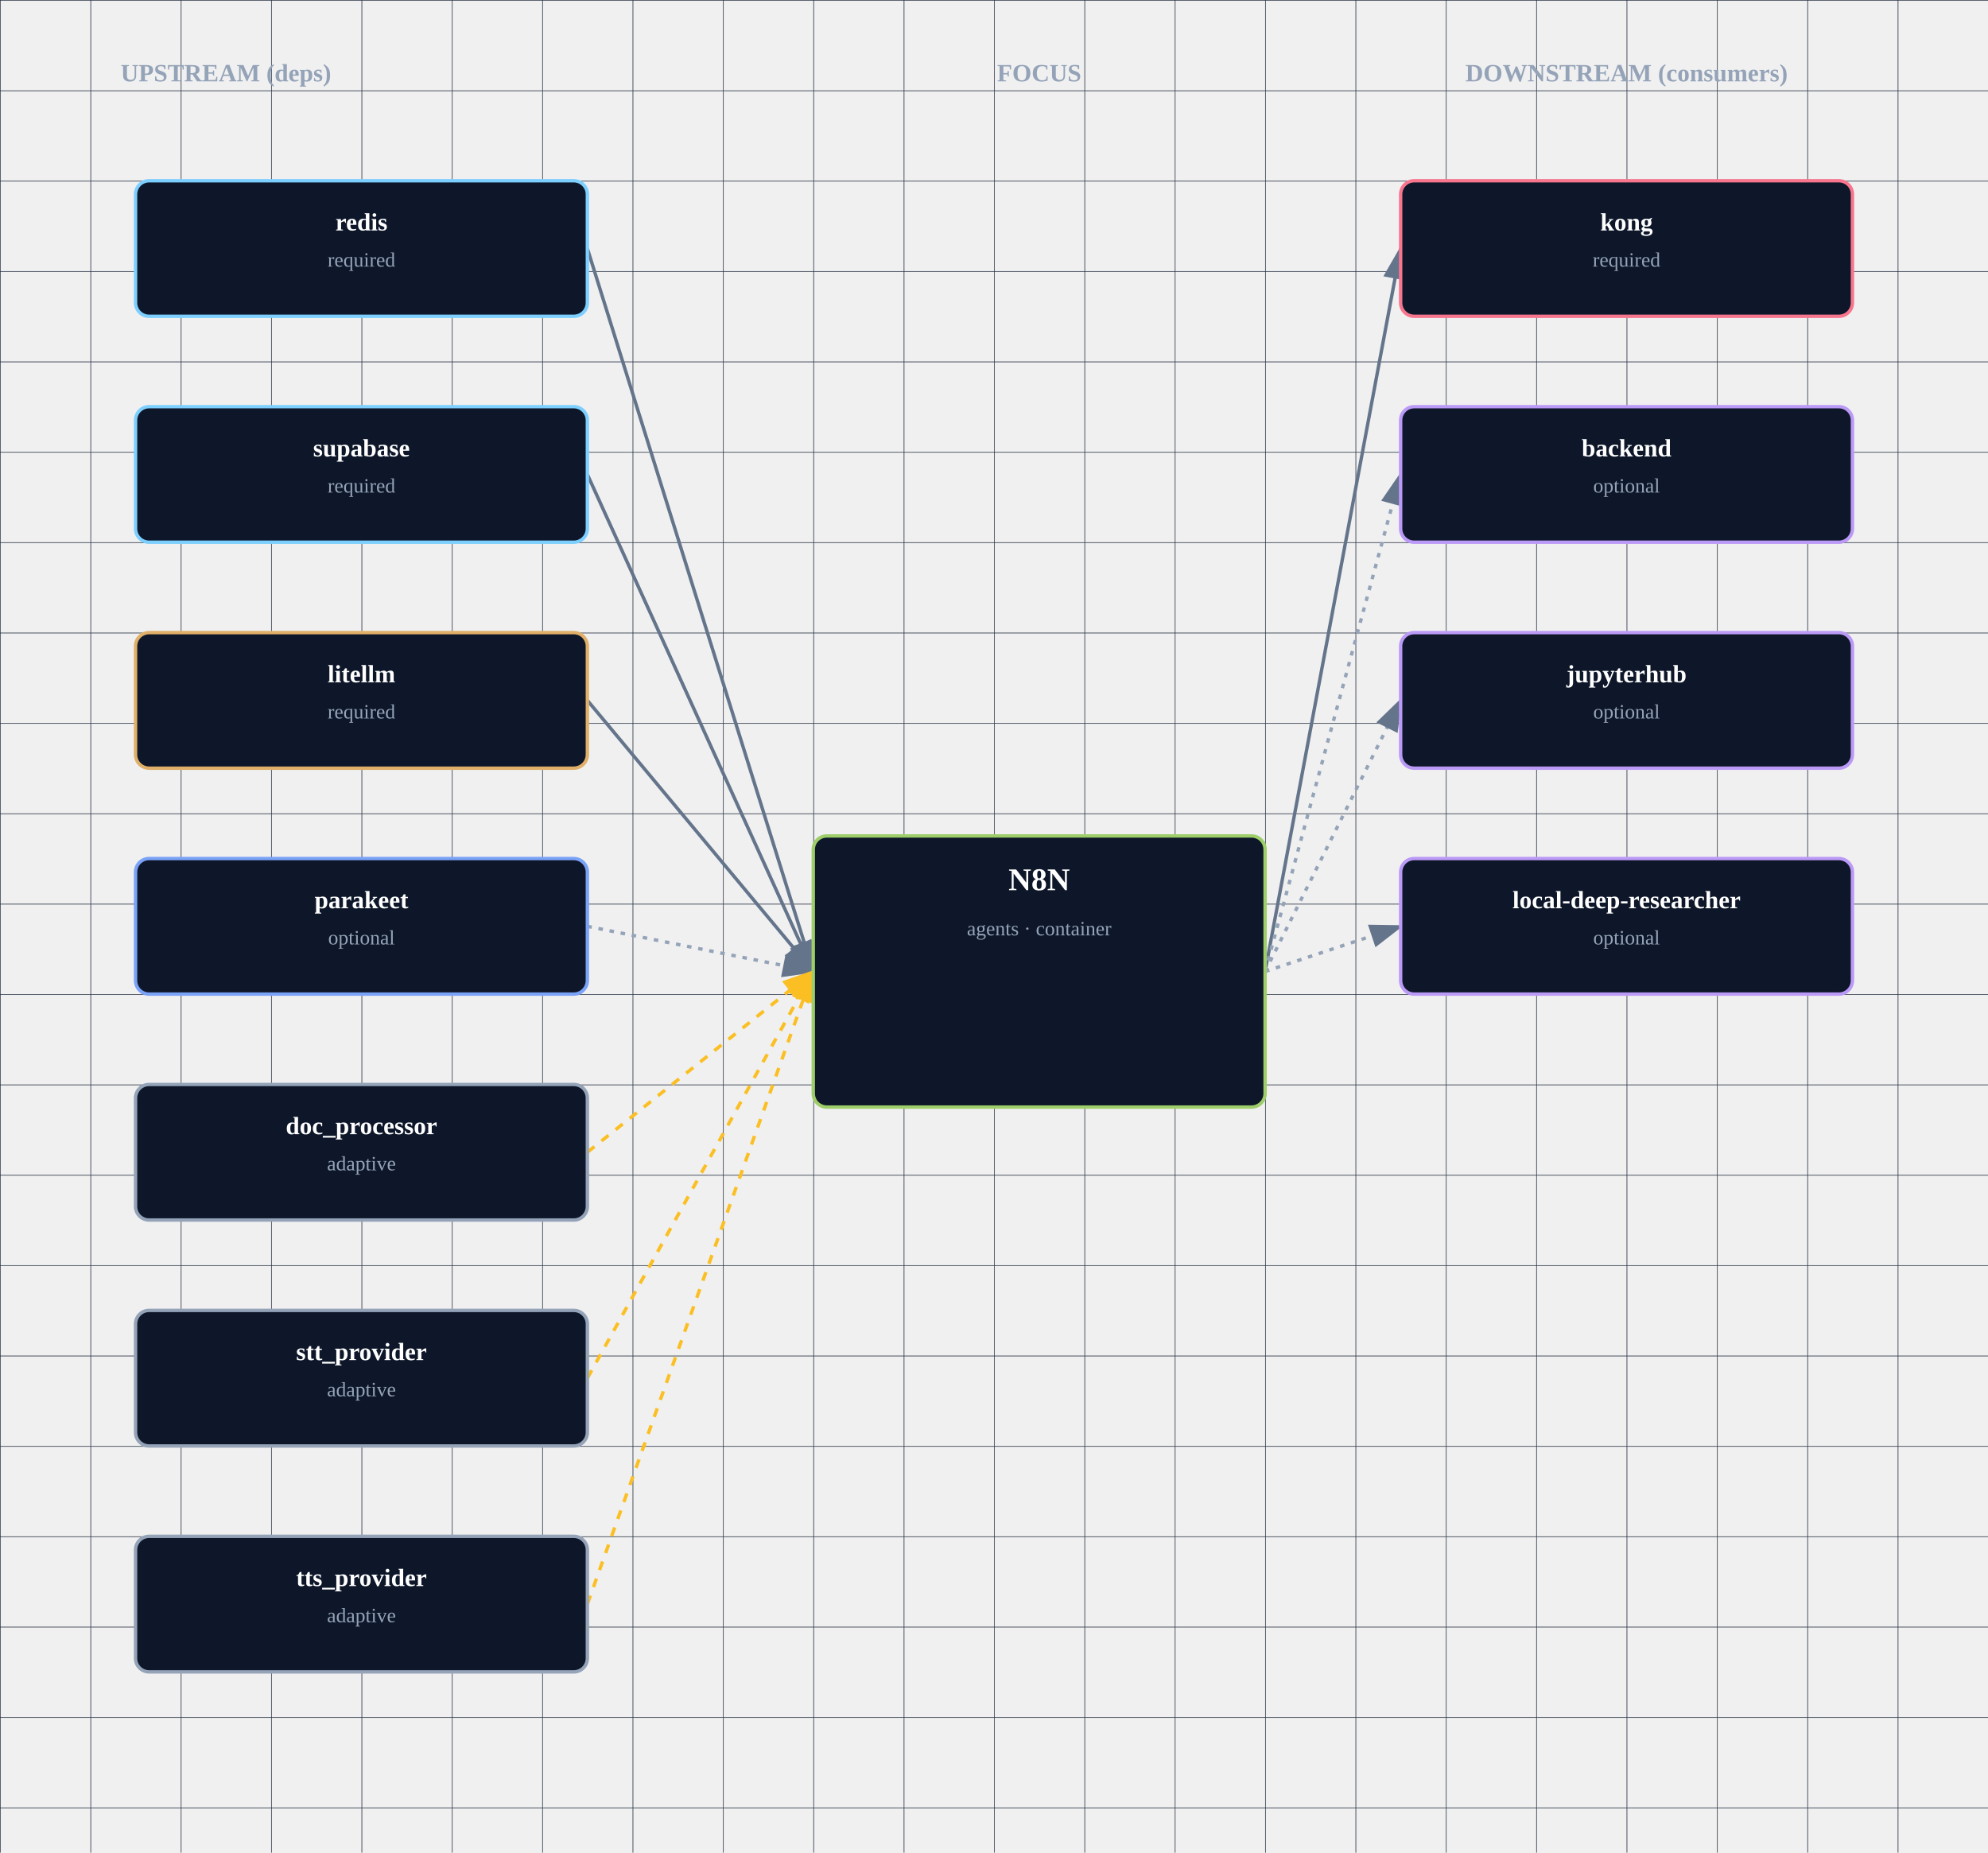
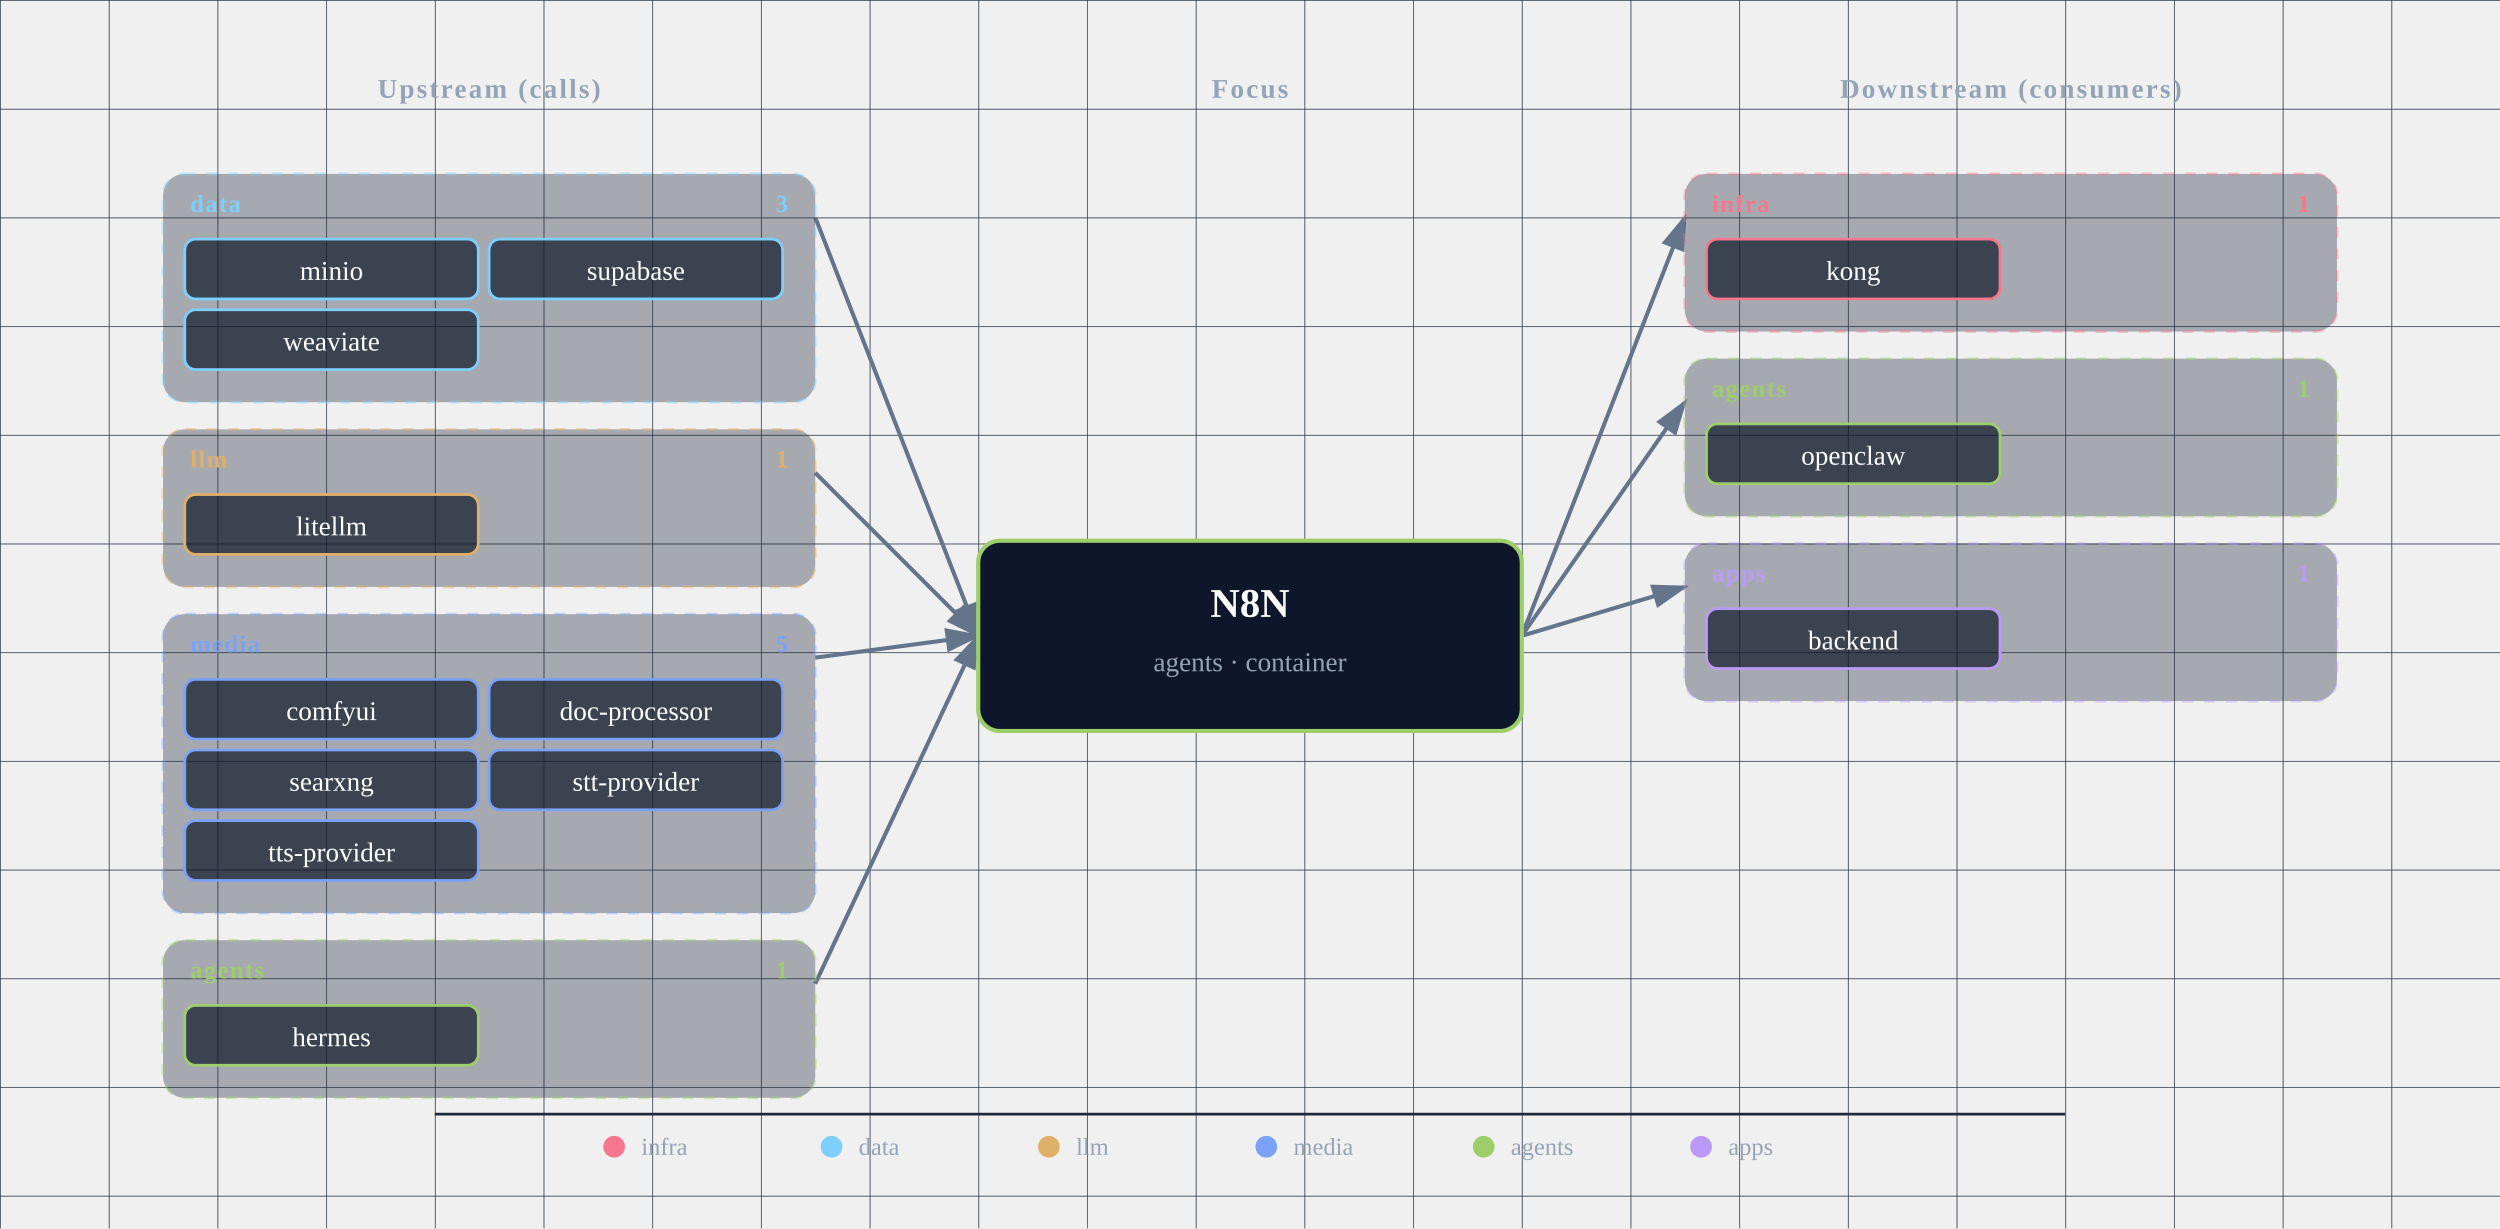
- <svg xmlns="http://www.w3.org/2000/svg" viewBox="0 0 880 820">
+ <svg xmlns="http://www.w3.org/2000/svg" viewBox="0 0 920 452">
  <defs>
    <pattern id="grid" width="40" height="40" patternUnits="userSpaceOnUse">
      <path d="M 40 0 L 0 0 0 40" fill="none" stroke="#1e293b" stroke-width="0.5" />
    </pattern>
-     <marker id="arrowhead-solid" markerWidth="10" markerHeight="7" refX="9" refY="3.5" orient="auto">
-       <polygon points="0 0, 10 3.5, 0 7" fill="#64748b" />
+     <marker id="arrowhead" markerWidth="9" markerHeight="6" refX="8" refY="3" orient="auto">
+       <polygon points="0 0, 9 3, 0 6" fill="#64748b" />
    </marker>
-     <marker id="arrowhead-dashed" markerWidth="10" markerHeight="7" refX="9" refY="3.5" orient="auto">
-       <polygon points="0 0, 10 3.5, 0 7" fill="#fbbf24" />
-     </marker>
+     <filter id="focus-glow" x="-50%" y="-50%" width="200%" height="200%">
+       <feGaussianBlur in="SourceAlpha" stdDeviation="6" />
+       <feFlood flood-color="#9ece6a" flood-opacity="0.6" />
+       <feComposite in2="SourceAlpha" operator="in" />
+       <feMerge>
+         <feMergeNode />
+         <feMergeNode in="SourceGraphic" />
+       </feMerge>
+     </filter>
  </defs>
-   <rect width="880" height="820" fill="url(#grid)" />
-   <text x="100" y="36" fill="#94a3b8" font-size="11" font-weight="600" text-anchor="middle">UPSTREAM (deps)</text>
-   <text x="460" y="36" fill="#94a3b8" font-size="11" font-weight="600" text-anchor="middle">FOCUS</text>
-   <text x="720" y="36" fill="#94a3b8" font-size="11" font-weight="600" text-anchor="middle">DOWNSTREAM (consumers)</text>
-   <line x1="260" y1="110" x2="360" y2="430" stroke="#64748b" stroke-width="1.5" marker-end="url(#arrowhead-solid)" />
-   <line x1="260" y1="210" x2="360" y2="430" stroke="#64748b" stroke-width="1.5" marker-end="url(#arrowhead-solid)" />
-   <line x1="260" y1="310" x2="360" y2="430" stroke="#64748b" stroke-width="1.5" marker-end="url(#arrowhead-solid)" />
-   <line x1="260" y1="410" x2="360" y2="430" stroke="#94a3b8" stroke-width="1.5" stroke-dasharray="2,3" marker-end="url(#arrowhead-solid)" />
-   <line x1="260" y1="510" x2="360" y2="430" stroke="#fbbf24" stroke-width="1.5" stroke-dasharray="4,4" marker-end="url(#arrowhead-dashed)" />
-   <line x1="260" y1="610" x2="360" y2="430" stroke="#fbbf24" stroke-width="1.5" stroke-dasharray="4,4" marker-end="url(#arrowhead-dashed)" />
-   <line x1="260" y1="710" x2="360" y2="430" stroke="#fbbf24" stroke-width="1.5" stroke-dasharray="4,4" marker-end="url(#arrowhead-dashed)" />
-   <line x1="560" y1="430" x2="620" y2="110" stroke="#64748b" stroke-width="1.5" marker-end="url(#arrowhead-solid)" />
-   <line x1="560" y1="430" x2="620" y2="210" stroke="#94a3b8" stroke-width="1.5" stroke-dasharray="2,3" marker-end="url(#arrowhead-solid)" />
-   <line x1="560" y1="430" x2="620" y2="310" stroke="#94a3b8" stroke-width="1.5" stroke-dasharray="2,3" marker-end="url(#arrowhead-solid)" />
-   <line x1="560" y1="430" x2="620" y2="410" stroke="#94a3b8" stroke-width="1.5" stroke-dasharray="2,3" marker-end="url(#arrowhead-solid)" />
-   <g class="box-required">
-     <rect x="60" y="80" width="200" height="60" rx="6" fill="#0f172a" />
-     <rect x="60" y="80" width="200" height="60" rx="6" fill="rgba(15, 23, 42, 0.7)" stroke="#7dcfff" stroke-width="1.5" />
-     <text x="160" y="102" fill="white" font-size="11" font-weight="600" text-anchor="middle">redis</text>
-     <text x="160" y="118" fill="#94a3b8" font-size="9" text-anchor="middle">required</text>
+   <rect width="920" height="452" fill="url(#grid)" />
+   <text x="180" y="36" fill="#94a3b8" font-size="10" font-weight="600" text-anchor="middle" letter-spacing="0.08em">Upstream (calls)</text>
+   <text x="460" y="36" fill="#94a3b8" font-size="10" font-weight="600" text-anchor="middle" letter-spacing="0.08em">Focus</text>
+   <text x="740" y="36" fill="#94a3b8" font-size="10" font-weight="600" text-anchor="middle" letter-spacing="0.08em">Downstream (consumers)</text>
+   <line x1="300" y1="80" x2="360" y2="234" stroke="#64748b" stroke-width="1.5" marker-end="url(#arrowhead)" />
+   <line x1="300" y1="174" x2="360" y2="234" stroke="#64748b" stroke-width="1.5" marker-end="url(#arrowhead)" />
+   <line x1="300" y1="242" x2="360" y2="234" stroke="#64748b" stroke-width="1.5" marker-end="url(#arrowhead)" />
+   <line x1="300" y1="362" x2="360" y2="234" stroke="#64748b" stroke-width="1.5" marker-end="url(#arrowhead)" />
+   <line x1="560" y1="234" x2="620" y2="80" stroke="#64748b" stroke-width="1.5" marker-end="url(#arrowhead)" />
+   <line x1="560" y1="234" x2="620" y2="148" stroke="#64748b" stroke-width="1.5" marker-end="url(#arrowhead)" />
+   <line x1="560" y1="234" x2="620" y2="216" stroke="#64748b" stroke-width="1.5" marker-end="url(#arrowhead)" />
+   <g>
+     <g class="cluster">
+       <rect x="60" y="64" width="240" height="84" rx="8" fill="rgba(30,41,59,0.35)" stroke="#7dcfff" stroke-width="1" stroke-dasharray="4,4" stroke-opacity="0.4" />
+       <text x="70" y="78" fill="#7dcfff" font-size="9" font-weight="700" text-anchor="start" style="letter-spacing:0.06em;text-transform:uppercase;">data</text>
+       <text x="290" y="78" fill="#7dcfff" font-size="9" font-weight="600" text-anchor="end">3</text>
+     </g>
+     <g>
+       <rect x="68" y="88" width="108" height="22" rx="4" fill="rgba(15,23,42,0.7)" stroke="#7dcfff" stroke-width="1" />
+       <text x="122" y="103" fill="white" font-size="10" text-anchor="middle">minio</text>
+     </g>
+     <g>
+       <rect x="180" y="88" width="108" height="22" rx="4" fill="rgba(15,23,42,0.7)" stroke="#7dcfff" stroke-width="1" />
+       <text x="234" y="103" fill="white" font-size="10" text-anchor="middle">supabase</text>
+     </g>
+     <g>
+       <rect x="68" y="114" width="108" height="22" rx="4" fill="rgba(15,23,42,0.7)" stroke="#7dcfff" stroke-width="1" />
+       <text x="122" y="129" fill="white" font-size="10" text-anchor="middle">weaviate</text>
+     </g>
+     <g class="cluster">
+       <rect x="60" y="158" width="240" height="58" rx="8" fill="rgba(30,41,59,0.35)" stroke="#e0af68" stroke-width="1" stroke-dasharray="4,4" stroke-opacity="0.4" />
+       <text x="70" y="172" fill="#e0af68" font-size="9" font-weight="700" text-anchor="start" style="letter-spacing:0.06em;text-transform:uppercase;">llm</text>
+       <text x="290" y="172" fill="#e0af68" font-size="9" font-weight="600" text-anchor="end">1</text>
+     </g>
+     <g>
+       <rect x="68" y="182" width="108" height="22" rx="4" fill="rgba(15,23,42,0.7)" stroke="#e0af68" stroke-width="1" />
+       <text x="122" y="197" fill="white" font-size="10" text-anchor="middle">litellm</text>
+     </g>
+     <g class="cluster">
+       <rect x="60" y="226" width="240" height="110" rx="8" fill="rgba(30,41,59,0.35)" stroke="#7aa2f7" stroke-width="1" stroke-dasharray="4,4" stroke-opacity="0.4" />
+       <text x="70" y="240" fill="#7aa2f7" font-size="9" font-weight="700" text-anchor="start" style="letter-spacing:0.06em;text-transform:uppercase;">media</text>
+       <text x="290" y="240" fill="#7aa2f7" font-size="9" font-weight="600" text-anchor="end">5</text>
+     </g>
+     <g>
+       <rect x="68" y="250" width="108" height="22" rx="4" fill="rgba(15,23,42,0.7)" stroke="#7aa2f7" stroke-width="1" />
+       <text x="122" y="265" fill="white" font-size="10" text-anchor="middle">comfyui</text>
+     </g>
+     <g>
+       <rect x="180" y="250" width="108" height="22" rx="4" fill="rgba(15,23,42,0.7)" stroke="#7aa2f7" stroke-width="1" />
+       <text x="234" y="265" fill="white" font-size="10" text-anchor="middle">doc-processor</text>
+     </g>
+     <g>
+       <rect x="68" y="276" width="108" height="22" rx="4" fill="rgba(15,23,42,0.7)" stroke="#7aa2f7" stroke-width="1" />
+       <text x="122" y="291" fill="white" font-size="10" text-anchor="middle">searxng</text>
+     </g>
+     <g>
+       <rect x="180" y="276" width="108" height="22" rx="4" fill="rgba(15,23,42,0.7)" stroke="#7aa2f7" stroke-width="1" />
+       <text x="234" y="291" fill="white" font-size="10" text-anchor="middle">stt-provider</text>
+     </g>
+     <g>
+       <rect x="68" y="302" width="108" height="22" rx="4" fill="rgba(15,23,42,0.7)" stroke="#7aa2f7" stroke-width="1" />
+       <text x="122" y="317" fill="white" font-size="10" text-anchor="middle">tts-provider</text>
+     </g>
+     <g class="cluster">
+       <rect x="60" y="346" width="240" height="58" rx="8" fill="rgba(30,41,59,0.35)" stroke="#9ece6a" stroke-width="1" stroke-dasharray="4,4" stroke-opacity="0.4" />
+       <text x="70" y="360" fill="#9ece6a" font-size="9" font-weight="700" text-anchor="start" style="letter-spacing:0.06em;text-transform:uppercase;">agents</text>
+       <text x="290" y="360" fill="#9ece6a" font-size="9" font-weight="600" text-anchor="end">1</text>
+     </g>
+     <g>
+       <rect x="68" y="370" width="108" height="22" rx="4" fill="rgba(15,23,42,0.7)" stroke="#9ece6a" stroke-width="1" />
+       <text x="122" y="385" fill="white" font-size="10" text-anchor="middle">hermes</text>
+     </g>
  </g>
-   <g class="box-required">
-     <rect x="60" y="180" width="200" height="60" rx="6" fill="#0f172a" />
-     <rect x="60" y="180" width="200" height="60" rx="6" fill="rgba(15, 23, 42, 0.7)" stroke="#7dcfff" stroke-width="1.5" />
-     <text x="160" y="202" fill="white" font-size="11" font-weight="600" text-anchor="middle">supabase</text>
-     <text x="160" y="218" fill="#94a3b8" font-size="9" text-anchor="middle">required</text>
+   <g>
+     <g class="cluster">
+       <rect x="620" y="64" width="240" height="58" rx="8" fill="rgba(30,41,59,0.35)" stroke="#f7768e" stroke-width="1" stroke-dasharray="4,4" stroke-opacity="0.4" />
+       <text x="630" y="78" fill="#f7768e" font-size="9" font-weight="700" text-anchor="start" style="letter-spacing:0.06em;text-transform:uppercase;">infra</text>
+       <text x="850" y="78" fill="#f7768e" font-size="9" font-weight="600" text-anchor="end">1</text>
+     </g>
+     <g>
+       <rect x="628" y="88" width="108" height="22" rx="4" fill="rgba(15,23,42,0.7)" stroke="#f7768e" stroke-width="1" />
+       <text x="682" y="103" fill="white" font-size="10" text-anchor="middle">kong</text>
+     </g>
+     <g class="cluster">
+       <rect x="620" y="132" width="240" height="58" rx="8" fill="rgba(30,41,59,0.35)" stroke="#9ece6a" stroke-width="1" stroke-dasharray="4,4" stroke-opacity="0.4" />
+       <text x="630" y="146" fill="#9ece6a" font-size="9" font-weight="700" text-anchor="start" style="letter-spacing:0.06em;text-transform:uppercase;">agents</text>
+       <text x="850" y="146" fill="#9ece6a" font-size="9" font-weight="600" text-anchor="end">1</text>
+     </g>
+     <g>
+       <rect x="628" y="156" width="108" height="22" rx="4" fill="rgba(15,23,42,0.7)" stroke="#9ece6a" stroke-width="1" />
+       <text x="682" y="171" fill="white" font-size="10" text-anchor="middle">openclaw</text>
+     </g>
+     <g class="cluster">
+       <rect x="620" y="200" width="240" height="58" rx="8" fill="rgba(30,41,59,0.35)" stroke="#bb9af7" stroke-width="1" stroke-dasharray="4,4" stroke-opacity="0.4" />
+       <text x="630" y="214" fill="#bb9af7" font-size="9" font-weight="700" text-anchor="start" style="letter-spacing:0.06em;text-transform:uppercase;">apps</text>
+       <text x="850" y="214" fill="#bb9af7" font-size="9" font-weight="600" text-anchor="end">1</text>
+     </g>
+     <g>
+       <rect x="628" y="224" width="108" height="22" rx="4" fill="rgba(15,23,42,0.7)" stroke="#bb9af7" stroke-width="1" />
+       <text x="682" y="239" fill="white" font-size="10" text-anchor="middle">backend</text>
+     </g>
  </g>
-   <g class="box-required">
-     <rect x="60" y="280" width="200" height="60" rx="6" fill="#0f172a" />
-     <rect x="60" y="280" width="200" height="60" rx="6" fill="rgba(15, 23, 42, 0.7)" stroke="#e0af68" stroke-width="1.5" />
-     <text x="160" y="302" fill="white" font-size="11" font-weight="600" text-anchor="middle">litellm</text>
-     <text x="160" y="318" fill="#94a3b8" font-size="9" text-anchor="middle">required</text>
+   <g class="focus" filter="url(#focus-glow)">
+     <rect x="360" y="199" width="200" height="70" rx="8" fill="#0f172a" stroke="#9ece6a" stroke-width="1.5" />
+     <text x="460" y="227" fill="white" font-size="15" font-weight="700" text-anchor="middle">N8N</text>
+     <text x="460" y="247" fill="#94a3b8" font-size="10" text-anchor="middle">agents · container</text>
  </g>
-   <g class="box-optional">
-     <rect x="60" y="380" width="200" height="60" rx="6" fill="#0f172a" />
-     <rect x="60" y="380" width="200" height="60" rx="6" fill="rgba(15, 23, 42, 0.7)" stroke="#7aa2f7" stroke-width="1.5" />
-     <text x="160" y="402" fill="white" font-size="11" font-weight="600" text-anchor="middle">parakeet</text>
-     <text x="160" y="418" fill="#94a3b8" font-size="9" text-anchor="middle">optional</text>
-   </g>
-   <g class="box-adaptive">
-     <rect x="60" y="480" width="200" height="60" rx="6" fill="#0f172a" />
-     <rect x="60" y="480" width="200" height="60" rx="6" fill="rgba(15, 23, 42, 0.7)" stroke="#94a3b8" stroke-width="1.5" />
-     <text x="160" y="502" fill="white" font-size="11" font-weight="600" text-anchor="middle">doc_processor</text>
-     <text x="160" y="518" fill="#94a3b8" font-size="9" text-anchor="middle">adaptive</text>
-   </g>
-   <g class="box-adaptive">
-     <rect x="60" y="580" width="200" height="60" rx="6" fill="#0f172a" />
-     <rect x="60" y="580" width="200" height="60" rx="6" fill="rgba(15, 23, 42, 0.7)" stroke="#94a3b8" stroke-width="1.5" />
-     <text x="160" y="602" fill="white" font-size="11" font-weight="600" text-anchor="middle">stt_provider</text>
-     <text x="160" y="618" fill="#94a3b8" font-size="9" text-anchor="middle">adaptive</text>
-   </g>
-   <g class="box-adaptive">
-     <rect x="60" y="680" width="200" height="60" rx="6" fill="#0f172a" />
-     <rect x="60" y="680" width="200" height="60" rx="6" fill="rgba(15, 23, 42, 0.7)" stroke="#94a3b8" stroke-width="1.5" />
-     <text x="160" y="702" fill="white" font-size="11" font-weight="600" text-anchor="middle">tts_provider</text>
-     <text x="160" y="718" fill="#94a3b8" font-size="9" text-anchor="middle">adaptive</text>
-   </g>
-   <g class="box-focus">
-     <rect x="360" y="370" width="200" height="120" rx="6" fill="#0f172a" />
-     <rect x="360" y="370" width="200" height="120" rx="6" fill="rgba(15, 23, 42, 0.7)" stroke="#9ece6a" stroke-width="1.5" />
-     <text x="460" y="394" fill="white" font-size="14" font-weight="600" text-anchor="middle">N8N</text>
-     <text x="460" y="414" fill="#94a3b8" font-size="9" text-anchor="middle">agents · container</text>
-   </g>
-   <g class="box-required">
-     <rect x="620" y="80" width="200" height="60" rx="6" fill="#0f172a" />
-     <rect x="620" y="80" width="200" height="60" rx="6" fill="rgba(15, 23, 42, 0.7)" stroke="#f7768e" stroke-width="1.5" />
-     <text x="720" y="102" fill="white" font-size="11" font-weight="600" text-anchor="middle">kong</text>
-     <text x="720" y="118" fill="#94a3b8" font-size="9" text-anchor="middle">required</text>
-   </g>
-   <g class="box-optional">
-     <rect x="620" y="180" width="200" height="60" rx="6" fill="#0f172a" />
-     <rect x="620" y="180" width="200" height="60" rx="6" fill="rgba(15, 23, 42, 0.7)" stroke="#bb9af7" stroke-width="1.5" />
-     <text x="720" y="202" fill="white" font-size="11" font-weight="600" text-anchor="middle">backend</text>
-     <text x="720" y="218" fill="#94a3b8" font-size="9" text-anchor="middle">optional</text>
-   </g>
-   <g class="box-optional">
-     <rect x="620" y="280" width="200" height="60" rx="6" fill="#0f172a" />
-     <rect x="620" y="280" width="200" height="60" rx="6" fill="rgba(15, 23, 42, 0.7)" stroke="#bb9af7" stroke-width="1.5" />
-     <text x="720" y="302" fill="white" font-size="11" font-weight="600" text-anchor="middle">jupyterhub</text>
-     <text x="720" y="318" fill="#94a3b8" font-size="9" text-anchor="middle">optional</text>
-   </g>
-   <g class="box-optional">
-     <rect x="620" y="380" width="200" height="60" rx="6" fill="#0f172a" />
-     <rect x="620" y="380" width="200" height="60" rx="6" fill="rgba(15, 23, 42, 0.7)" stroke="#bb9af7" stroke-width="1.5" />
-     <text x="720" y="402" fill="white" font-size="11" font-weight="600" text-anchor="middle">local-deep-researcher</text>
-     <text x="720" y="418" fill="#94a3b8" font-size="9" text-anchor="middle">optional</text>
+   <g class="legend">
+     <line x1="160" y1="410" x2="760" y2="410" stroke="#1e293b" stroke-width="1" />
+     <circle cx="226" cy="422" r="4" fill="#f7768e" />
+     <text x="236" y="425" fill="#94a3b8" font-size="9" font-weight="400" text-anchor="start">infra</text>
+     <circle cx="306" cy="422" r="4" fill="#7dcfff" />
+     <text x="316" y="425" fill="#94a3b8" font-size="9" font-weight="400" text-anchor="start">data</text>
+     <circle cx="386" cy="422" r="4" fill="#e0af68" />
+     <text x="396" y="425" fill="#94a3b8" font-size="9" font-weight="400" text-anchor="start">llm</text>
+     <circle cx="466" cy="422" r="4" fill="#7aa2f7" />
+     <text x="476" y="425" fill="#94a3b8" font-size="9" font-weight="400" text-anchor="start">media</text>
+     <circle cx="546" cy="422" r="4" fill="#9ece6a" />
+     <text x="556" y="425" fill="#94a3b8" font-size="9" font-weight="400" text-anchor="start">agents</text>
+     <circle cx="626" cy="422" r="4" fill="#bb9af7" />
+     <text x="636" y="425" fill="#94a3b8" font-size="9" font-weight="400" text-anchor="start">apps</text>
  </g>
</svg>
